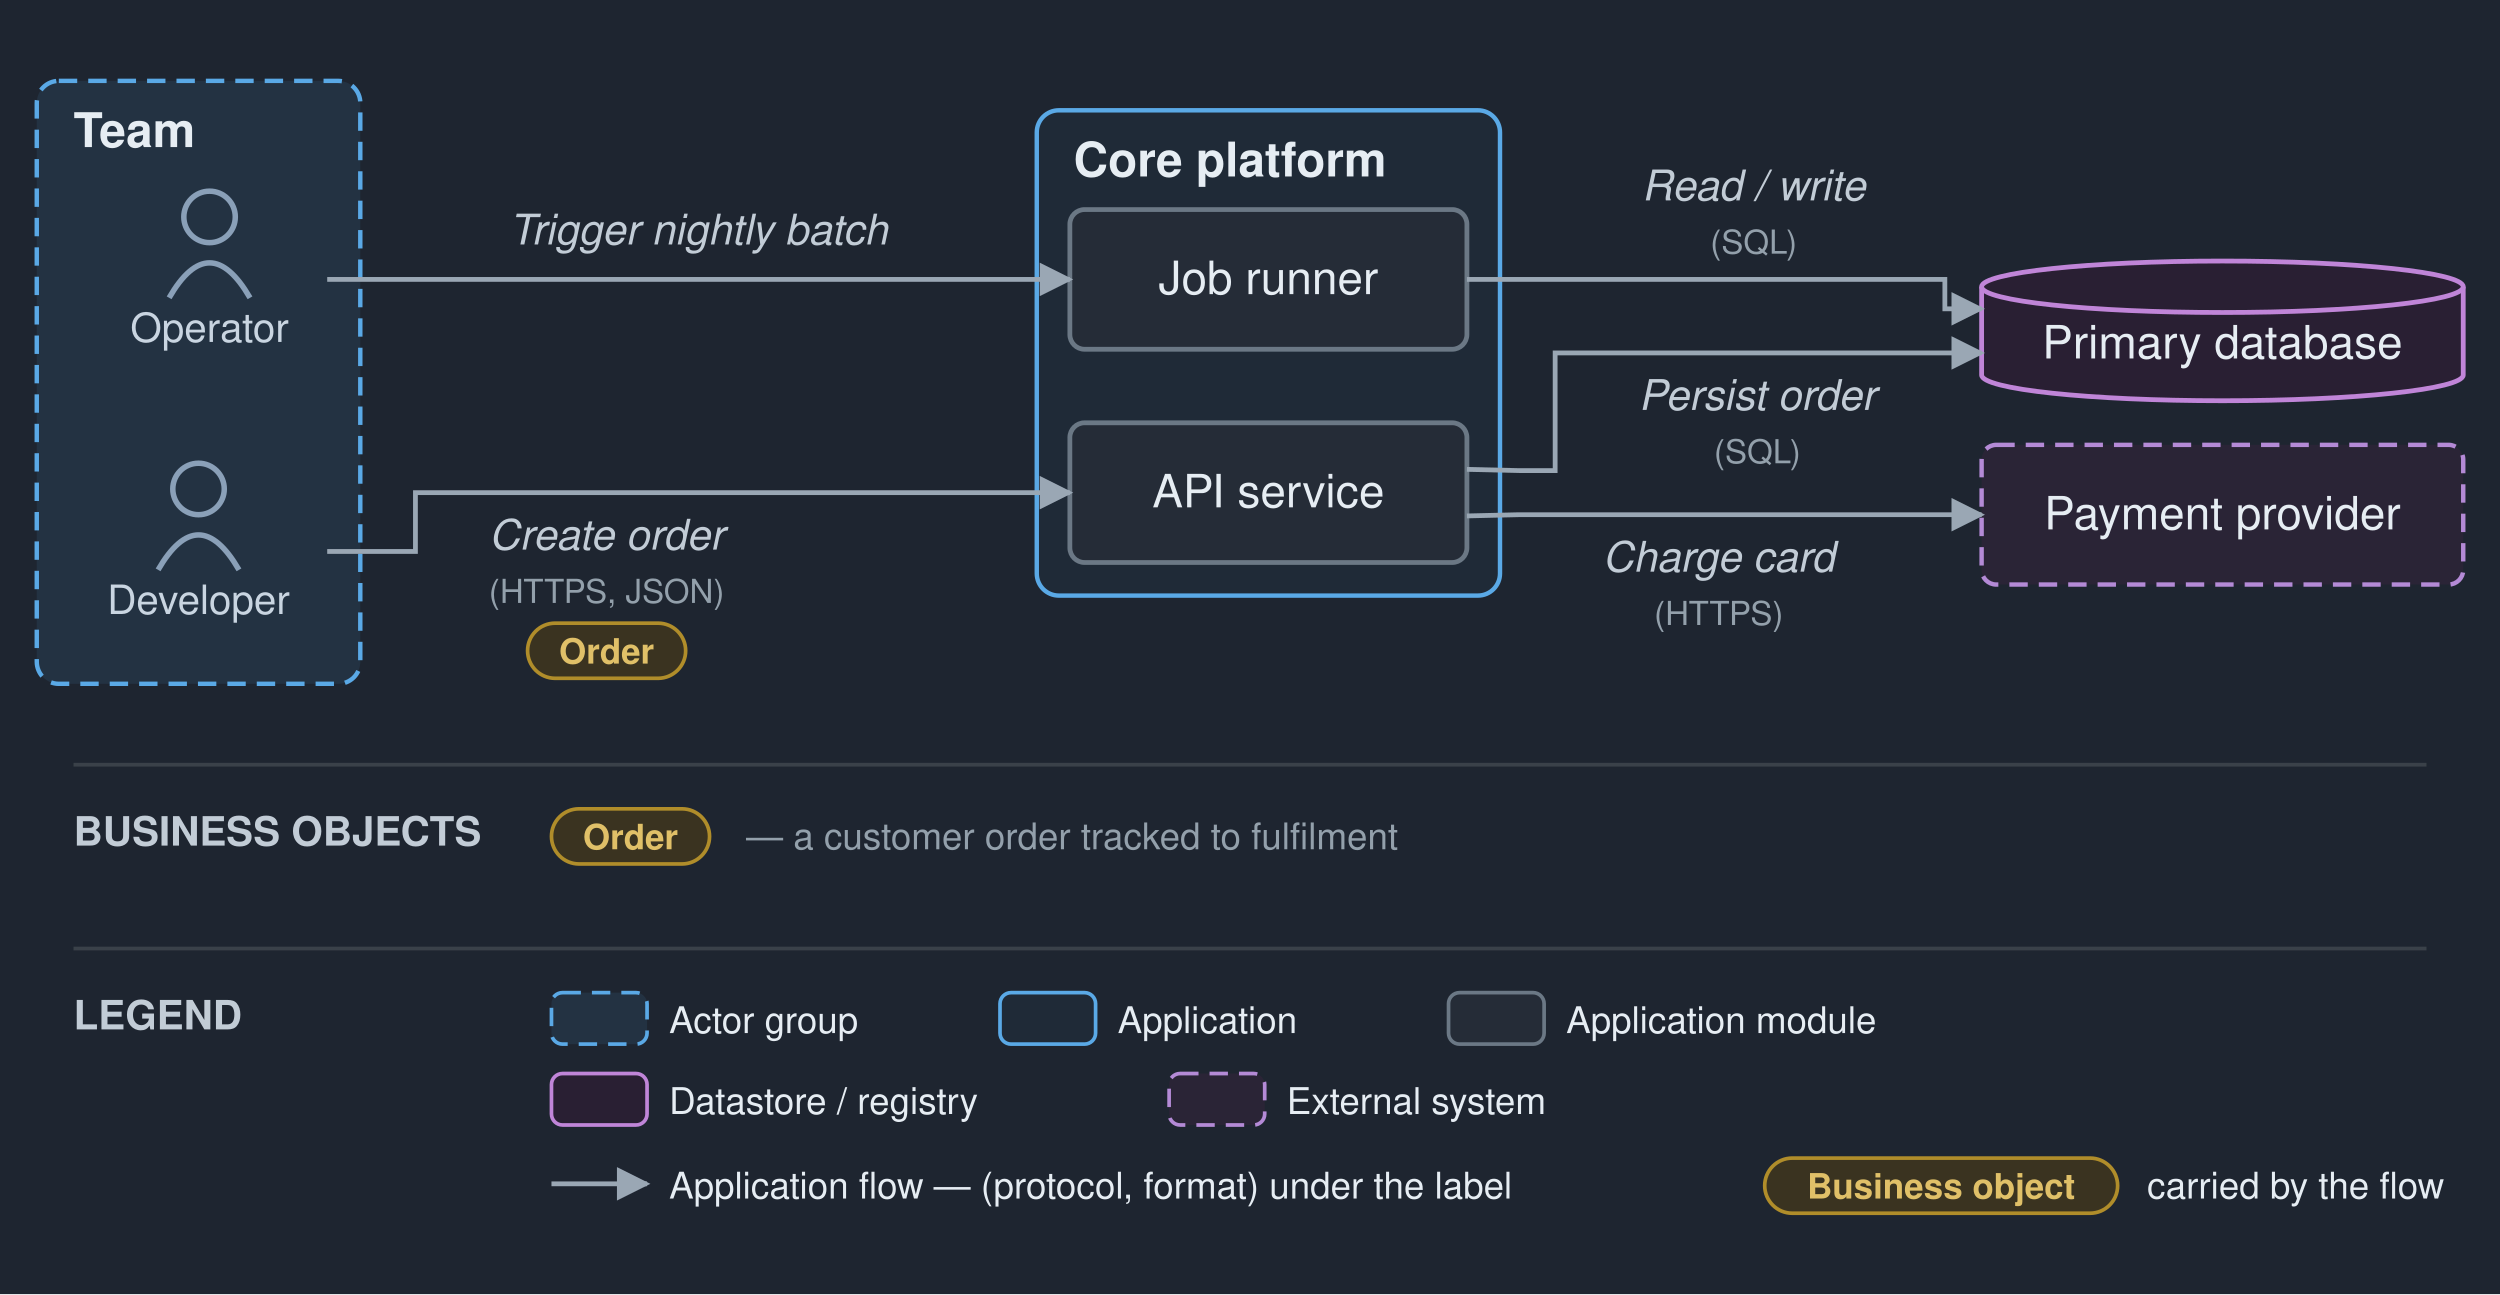
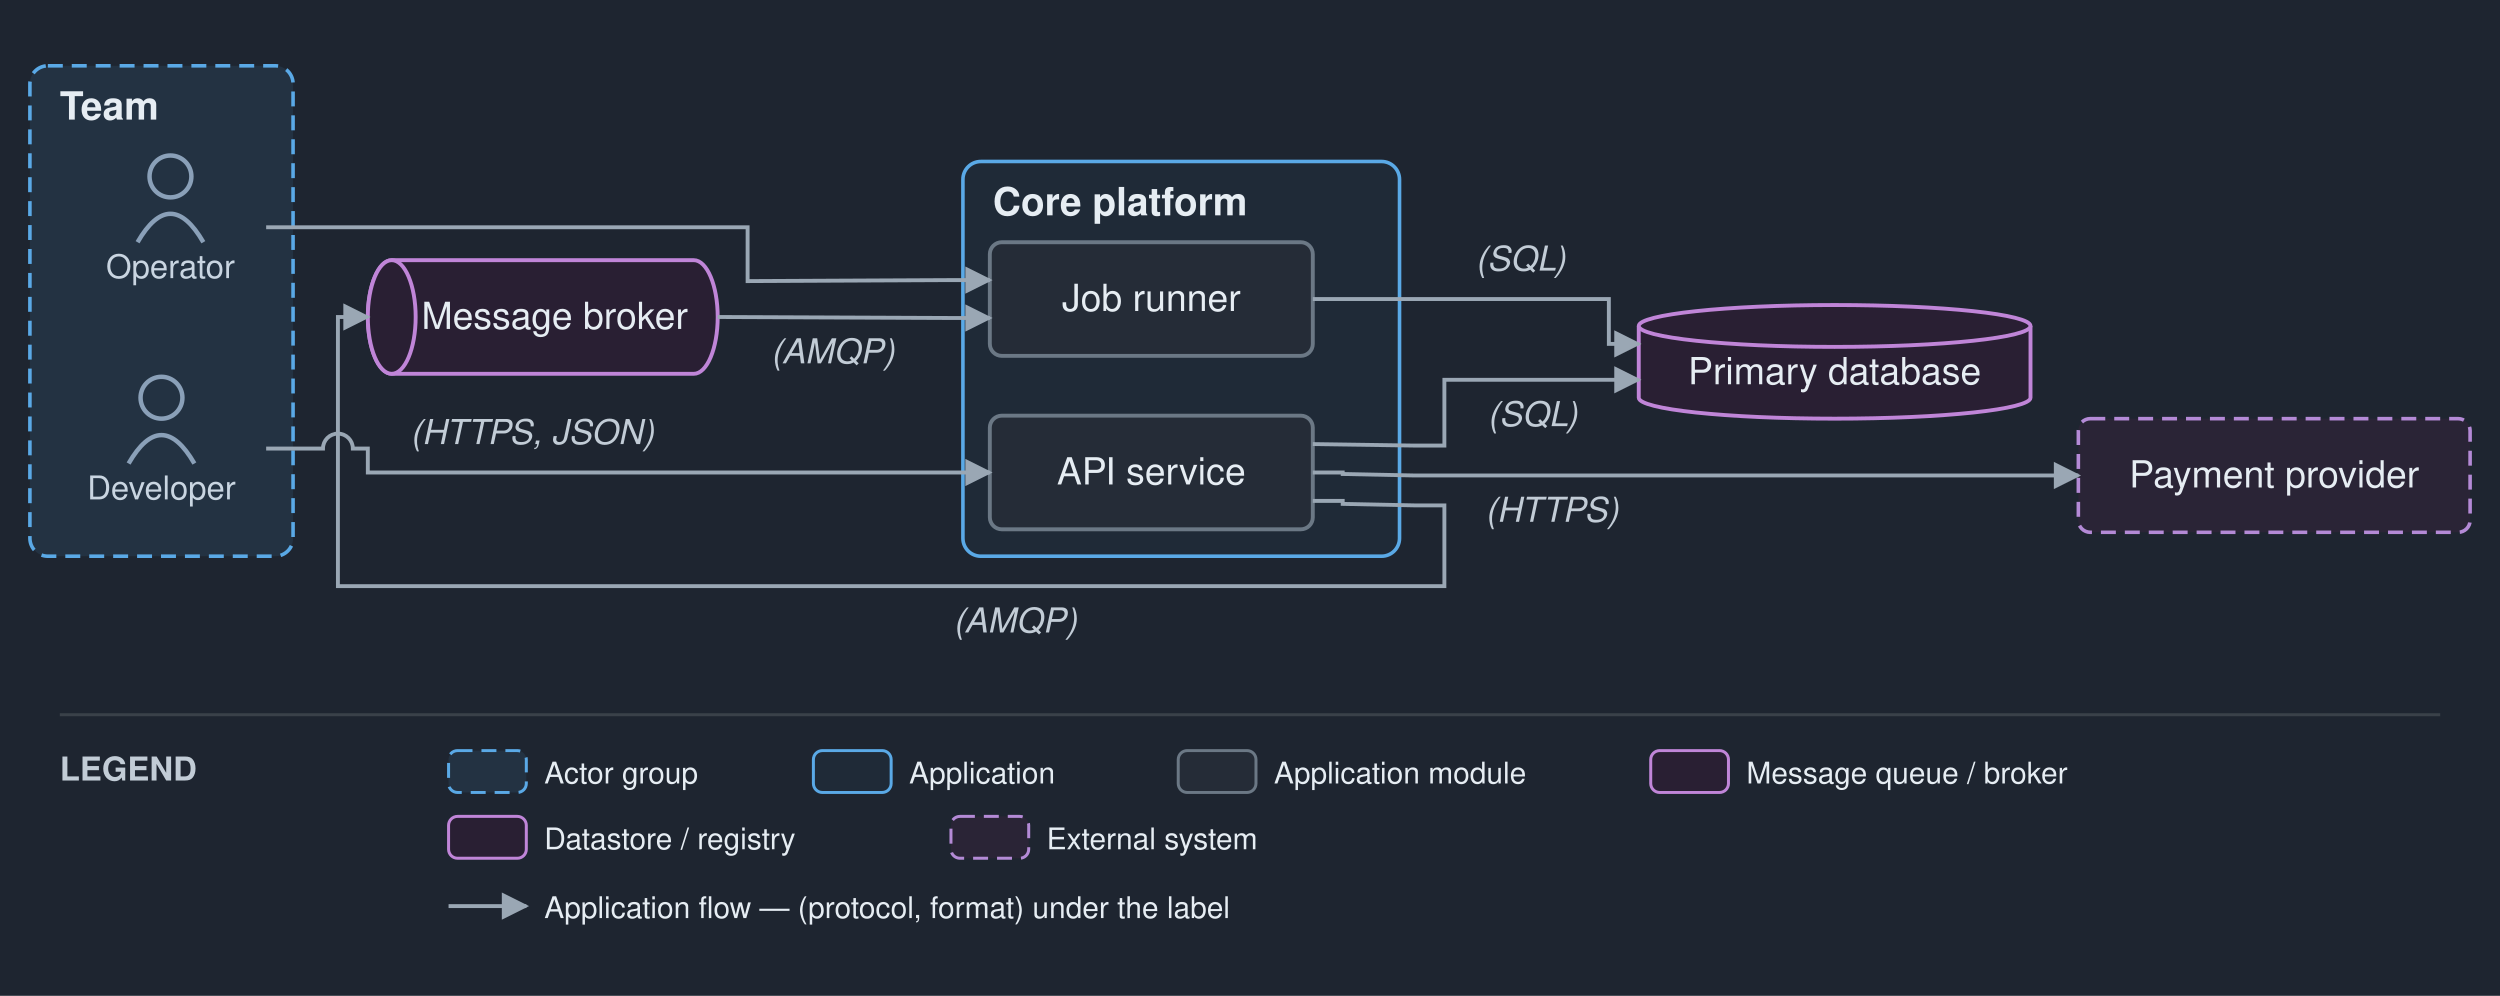
- <svg xmlns="http://www.w3.org/2000/svg" viewBox="0 0 680 352" font-family="Helvetica,Arial,sans-serif">
+ <svg xmlns="http://www.w3.org/2000/svg" viewBox="0 0 836 333" font-family="Helvetica,Arial,sans-serif">
  <defs>
    <marker id="arr" viewBox="0 0 10 10" refX="9" refY="5" markerWidth="7" markerHeight="7" orient="auto-start-reverse">
      <path d="M0,0 L10,5 L0,10 z" fill="#9aa7b4" />
    </marker>
  </defs>
-   <rect width="680" height="352" fill="#1e2530" />
+   <rect width="836" height="333" fill="#1e2530" />
  <rect x="10" y="22" width="88" height="164" rx="6" fill="#233242" stroke="#5aa9e6" stroke-width="1.2" stroke-dasharray="5 3" />
  <text x="20" y="40" font-size="13" font-weight="bold" fill="#e6edf3">Team</text>
-   <rect x="282" y="30" width="126" height="132" rx="6" fill="#1f2a37" stroke="#5aa9e6" stroke-width="1.2" />
-   <text x="292" y="48" font-size="13" font-weight="bold" fill="#e6edf3">Core platform</text>
+   <rect x="322" y="54" width="146" height="132" rx="6" fill="#1f2a37" stroke="#5aa9e6" stroke-width="1.2" />
+   <text x="332" y="72" font-size="13" font-weight="bold" fill="#e6edf3">Core platform</text>
  <circle cx="54" cy="133" r="7" fill="none" stroke="#8aa0b8" stroke-width="1.5" />
  <path d="M 43 155 q 11 -19 22 0" fill="none" stroke="#8aa0b8" stroke-width="1.5" />
  <text x="54" y="167" font-size="11" text-anchor="middle" fill="#c9d5e1">Developer</text>
  <circle cx="57" cy="59" r="7" fill="none" stroke="#8aa0b8" stroke-width="1.5" />
  <path d="M 46 81 q 11 -19 22 0" fill="none" stroke="#8aa0b8" stroke-width="1.5" />
  <text x="57" y="93" font-size="11" text-anchor="middle" fill="#c9d5e1">Operator</text>
-   <rect x="291" y="115" width="108" height="38" rx="4" fill="#252c37" stroke="#6b7885" stroke-width="1.3" />
-   <text x="345" y="138" font-size="12.5" text-anchor="middle" fill="#e6edf3">API service</text>
-   <rect x="291" y="57" width="108" height="38" rx="4" fill="#252c37" stroke="#6b7885" stroke-width="1.3" />
-   <text x="345" y="80" font-size="12.5" text-anchor="middle" fill="#e6edf3">Job runner</text>
-   <path d="M 539 78 v 24 a 65.5 7 0 0 0 131 0 v -24" fill="#291f33" stroke="#c085d8" stroke-width="1.3" />
-   <ellipse cx="604.5" cy="78" rx="65.5" ry="7" fill="#291f33" stroke="#c085d8" stroke-width="1.3" />
-   <text x="604.5" y="97.5" font-size="12.5" text-anchor="middle" fill="#e6edf3">Primary database</text>
-   <rect x="539" y="121" width="131" height="38" rx="4" fill="#2a2436" stroke="#b48ad6" stroke-width="1.2" stroke-dasharray="5 3" />
-   <text x="604.5" y="144" font-size="12.5" text-anchor="middle" fill="#e6edf3">Payment provider</text>
-   <path d="M 89 150 L 113 150 L 113 134 L 291 134" fill="none" stroke="#9aa7b4" stroke-width="1.3" marker-end="url(#arr)" />
-   <text x="165" y="149.5" font-size="11.5" text-anchor="middle" fill="#c2ccd6" font-style="italic" stroke="#1e2530" stroke-width="2.5" paint-order="stroke" stroke-linejoin="round">Create order</text>
-   <text x="165" y="164" font-size="9" text-anchor="middle" fill="#93a0ab" stroke="#1e2530" stroke-width="2.5" paint-order="stroke" stroke-linejoin="round">(HTTPS, JSON)</text>
-   <rect x="143.5" y="169.5" width="43" height="15" rx="7.5" fill="#3a3320" stroke="#b08d2a" stroke-width="1" />
-   <text x="165" y="180.5" font-size="9.5" text-anchor="middle" fill="#e0c068" font-weight="bold">Order</text>
-   <path d="M 399 127.667 L 413 128 L 423 128 L 423 96 L 539 96" fill="none" stroke="#9aa7b4" stroke-width="1.3" marker-end="url(#arr)" />
-   <text x="478" y="111.5" font-size="11.5" text-anchor="middle" fill="#c2ccd6" font-style="italic" stroke="#1e2530" stroke-width="2.5" paint-order="stroke" stroke-linejoin="round">Persist order</text>
-   <text x="478" y="126" font-size="9" text-anchor="middle" fill="#93a0ab" stroke="#1e2530" stroke-width="2.5" paint-order="stroke" stroke-linejoin="round">(SQL)</text>
-   <path d="M 399 140.333 L 413 140 L 539 140" fill="none" stroke="#9aa7b4" stroke-width="1.3" marker-end="url(#arr)" />
-   <text x="467.5" y="155.5" font-size="11.5" text-anchor="middle" fill="#c2ccd6" font-style="italic" stroke="#1e2530" stroke-width="2.5" paint-order="stroke" stroke-linejoin="round">Charge card</text>
-   <text x="467.5" y="170" font-size="9" text-anchor="middle" fill="#93a0ab" stroke="#1e2530" stroke-width="2.5" paint-order="stroke" stroke-linejoin="round">(HTTPS)</text>
-   <path d="M 89 76 L 291 76" fill="none" stroke="#9aa7b4" stroke-width="1.3" marker-end="url(#arr)" />
-   <text x="190" y="66.5" font-size="11.5" text-anchor="middle" fill="#c2ccd6" font-style="italic" stroke="#1e2530" stroke-width="2.5" paint-order="stroke" stroke-linejoin="round">Trigger nightly batch</text>
-   <path d="M 399 76 L 529 76 L 529 84 L 539 84" fill="none" stroke="#9aa7b4" stroke-width="1.3" marker-end="url(#arr)" />
-   <text x="477" y="54.5" font-size="11.5" text-anchor="middle" fill="#c2ccd6" font-style="italic" stroke="#1e2530" stroke-width="2.5" paint-order="stroke" stroke-linejoin="round">Read / write</text>
-   <text x="477" y="69" font-size="9" text-anchor="middle" fill="#93a0ab" stroke="#1e2530" stroke-width="2.5" paint-order="stroke" stroke-linejoin="round">(SQL)</text>
-   <line x1="20" y1="208" x2="660" y2="208" stroke="#3a4149" stroke-width="1" />
-   <text x="20" y="230" font-size="11" font-weight="bold" fill="#c2ccd6">BUSINESS OBJECTS</text>
-   <rect x="150" y="220" width="43" height="15" rx="7.5" fill="#3a3320" stroke="#b08d2a" />
-   <text x="171.5" y="231" font-size="9.5" text-anchor="middle" fill="#e0c068" font-weight="bold">Order</text>
-   <text x="203" y="231" font-size="10" fill="#93a0ab">— a customer order tracked to fulfilment</text>
-   <line x1="20" y1="258" x2="660" y2="258" stroke="#3a4149" stroke-width="1" />
-   <text x="20" y="280" font-size="11" font-weight="bold" fill="#c2ccd6">LEGEND</text>
-   <rect x="150" y="270" width="26" height="14" rx="3" fill="#233242" stroke="#5aa9e6" stroke-dasharray="5 3" />
-   <text x="182" y="281" font-size="10" fill="#e6edf3">Actor group</text>
-   <rect x="272" y="270" width="26" height="14" rx="3" fill="#1f2a37" stroke="#5aa9e6" />
-   <text x="304" y="281" font-size="10" fill="#e6edf3">Application</text>
-   <rect x="394" y="270" width="26" height="14" rx="3" fill="#252c37" stroke="#6b7885" />
-   <text x="426" y="281" font-size="10" fill="#e6edf3">Application module</text>
-   <rect x="150" y="292" width="26" height="14" rx="3" fill="#291f33" stroke="#c085d8" />
-   <text x="182" y="303" font-size="10" fill="#e6edf3">Datastore / registry</text>
-   <rect x="318" y="292" width="26" height="14" rx="3" fill="#2a2436" stroke="#b48ad6" stroke-dasharray="5 3" />
-   <text x="350" y="303" font-size="10" fill="#e6edf3">External system</text>
-   <line x1="150" y1="322" x2="176" y2="322" stroke="#9aa7b4" stroke-width="1.3" marker-end="url(#arr)" />
-   <text x="182" y="326" font-size="10" fill="#e6edf3">Application flow — (protocol, format) under the label</text>
-   <rect x="480" y="315" width="96" height="15" rx="7.5" fill="#3a3320" stroke="#b08d2a" />
-   <text x="528" y="326" font-size="9.5" text-anchor="middle" fill="#e0c068" font-weight="bold">Business object</text>
-   <text x="584" y="326" font-size="10" fill="#e6edf3">carried by the flow</text>
+   <rect x="331" y="139" width="108" height="38" rx="4" fill="#252c37" stroke="#6b7885" stroke-width="1.3" />
+   <text x="385" y="162" font-size="12.5" text-anchor="middle" fill="#e6edf3">API service</text>
+   <rect x="331" y="81" width="108" height="38" rx="4" fill="#252c37" stroke="#6b7885" stroke-width="1.3" />
+   <text x="385" y="104" font-size="12.5" text-anchor="middle" fill="#e6edf3">Job runner</text>
+   <path d="M 131 87 h 101 a 8 19 0 0 1 0 38 h -101 a 8 19 0 0 1 0 -38" fill="#291f33" stroke="#c085d8" stroke-width="1.3" />
+   <ellipse cx="131" cy="106" rx="8" ry="19" fill="#291f33" stroke="#c085d8" stroke-width="1.3" />
+   <text x="185.5" y="110" font-size="12.5" text-anchor="middle" fill="#e6edf3">Message broker</text>
+   <path d="M 548 109 v 24 a 65.5 7 0 0 0 131 0 v -24" fill="#291f33" stroke="#c085d8" stroke-width="1.3" />
+   <ellipse cx="613.5" cy="109" rx="65.5" ry="7" fill="#291f33" stroke="#c085d8" stroke-width="1.3" />
+   <text x="613.5" y="128.5" font-size="12.5" text-anchor="middle" fill="#e6edf3">Primary database</text>
+   <rect x="695" y="140" width="131" height="38" rx="4" fill="#2a2436" stroke="#b48ad6" stroke-width="1.2" stroke-dasharray="5 3" />
+   <text x="760.5" y="163" font-size="12.5" text-anchor="middle" fill="#e6edf3">Payment provider</text>
+   <path d="M 89 150 L 108 150 A 5 5 0 0 1 118 150 L 123 150 L 123 158 L 331 158" fill="none" stroke="#9aa7b4" stroke-width="1.3" marker-end="url(#arr)" />
+   <text x="178" y="148.5" font-size="11.5" text-anchor="middle" fill="#c2ccd6" font-style="italic" stroke="#1e2530" stroke-width="2.5" paint-order="stroke" stroke-linejoin="round">(HTTPS, JSON)</text>
+   <path d="M 439 148.5 L 473 149 L 483 149 L 483 127 L 548 127" fill="none" stroke="#9aa7b4" stroke-width="1.3" marker-end="url(#arr)" />
+   <text x="512.5" y="142.5" font-size="11.5" text-anchor="middle" fill="#c2ccd6" font-style="italic" stroke="#1e2530" stroke-width="2.5" paint-order="stroke" stroke-linejoin="round">(SQL)</text>
+   <path d="M 439 167.5 L 449 167.5 L 449 168.5 L 473 169 L 483 169 L 483 196 L 113 196 L 113 106 L 123 106" fill="none" stroke="#9aa7b4" stroke-width="1.3" marker-end="url(#arr)" />
+   <text x="339.5" y="211.5" font-size="11.5" text-anchor="middle" fill="#c2ccd6" font-style="italic" stroke="#1e2530" stroke-width="2.5" paint-order="stroke" stroke-linejoin="round">(AMQP)</text>
+   <path d="M 240 106 L 317 106.333 L 331 106.333" fill="none" stroke="#9aa7b4" stroke-width="1.3" marker-end="url(#arr)" />
+   <text x="278.5" y="121.5" font-size="11.5" text-anchor="middle" fill="#c2ccd6" font-style="italic" stroke="#1e2530" stroke-width="2.5" paint-order="stroke" stroke-linejoin="round">(AMQP)</text>
+   <path d="M 439 158 L 449 158 L 449 158.5 L 473 159 L 695 159" fill="none" stroke="#9aa7b4" stroke-width="1.3" marker-end="url(#arr)" />
+   <text x="519" y="174.5" font-size="11.5" text-anchor="middle" fill="#c2ccd6" font-style="italic" stroke="#1e2530" stroke-width="2.5" paint-order="stroke" stroke-linejoin="round">(HTTPS)</text>
+   <path d="M 89 76 L 250 76 L 250 94 L 317 93.667 L 331 93.667" fill="none" stroke="#9aa7b4" stroke-width="1.3" marker-end="url(#arr)" />
+   <path d="M 439 100 L 538 100 L 538 115 L 548 115" fill="none" stroke="#9aa7b4" stroke-width="1.3" marker-end="url(#arr)" />
+   <text x="508.5" y="90.5" font-size="11.5" text-anchor="middle" fill="#c2ccd6" font-style="italic" stroke="#1e2530" stroke-width="2.5" paint-order="stroke" stroke-linejoin="round">(SQL)</text>
+   <line x1="20" y1="239" x2="816" y2="239" stroke="#3a4149" stroke-width="1" />
+   <text x="20" y="261" font-size="11" font-weight="bold" fill="#c2ccd6">LEGEND</text>
+   <rect x="150" y="251" width="26" height="14" rx="3" fill="#233242" stroke="#5aa9e6" stroke-dasharray="5 3" />
+   <text x="182" y="262" font-size="10" fill="#e6edf3">Actor group</text>
+   <rect x="272" y="251" width="26" height="14" rx="3" fill="#1f2a37" stroke="#5aa9e6" />
+   <text x="304" y="262" font-size="10" fill="#e6edf3">Application</text>
+   <rect x="394" y="251" width="26" height="14" rx="3" fill="#252c37" stroke="#6b7885" />
+   <text x="426" y="262" font-size="10" fill="#e6edf3">Application module</text>
+   <rect x="552" y="251" width="26" height="14" rx="3" fill="#291f33" stroke="#c085d8" />
+   <text x="584" y="262" font-size="10" fill="#e6edf3">Message queue / broker</text>
+   <rect x="150" y="273" width="26" height="14" rx="3" fill="#291f33" stroke="#c085d8" />
+   <text x="182" y="284" font-size="10" fill="#e6edf3">Datastore / registry</text>
+   <rect x="318" y="273" width="26" height="14" rx="3" fill="#2a2436" stroke="#b48ad6" stroke-dasharray="5 3" />
+   <text x="350" y="284" font-size="10" fill="#e6edf3">External system</text>
+   <line x1="150" y1="303" x2="176" y2="303" stroke="#9aa7b4" stroke-width="1.3" marker-end="url(#arr)" />
+   <text x="182" y="307" font-size="10" fill="#e6edf3">Application flow — (protocol, format) under the label</text>
</svg>
